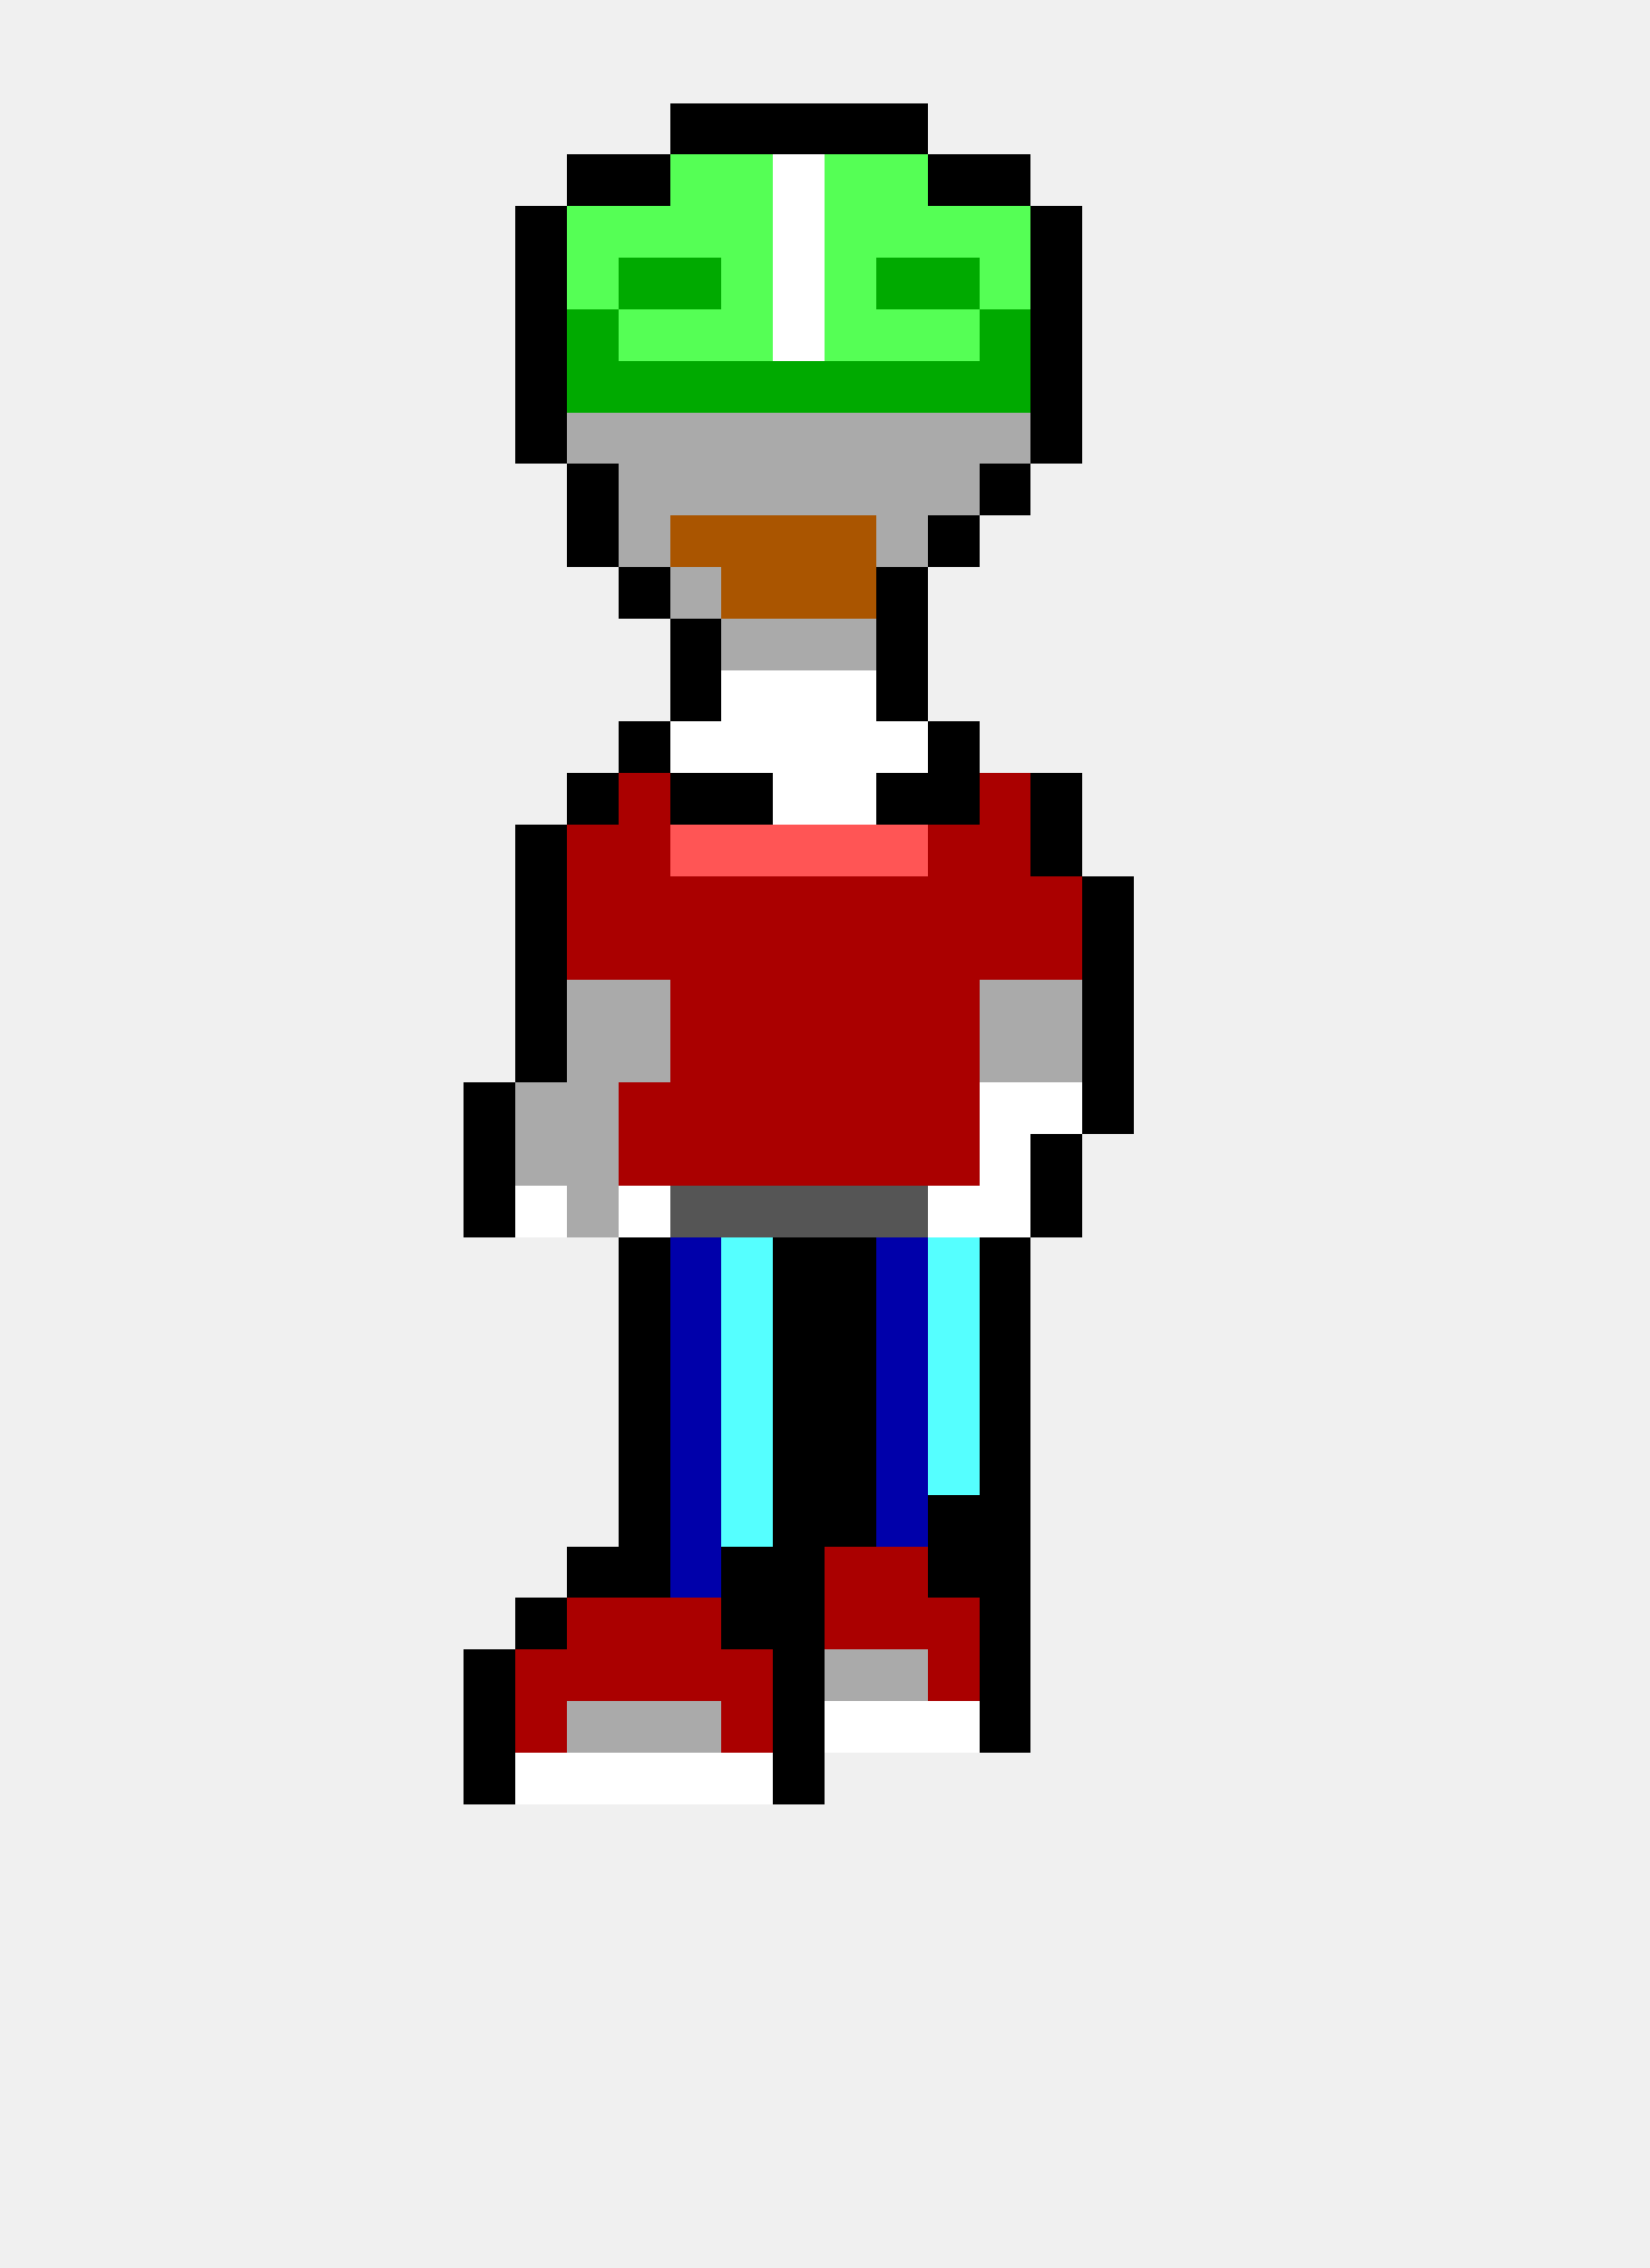
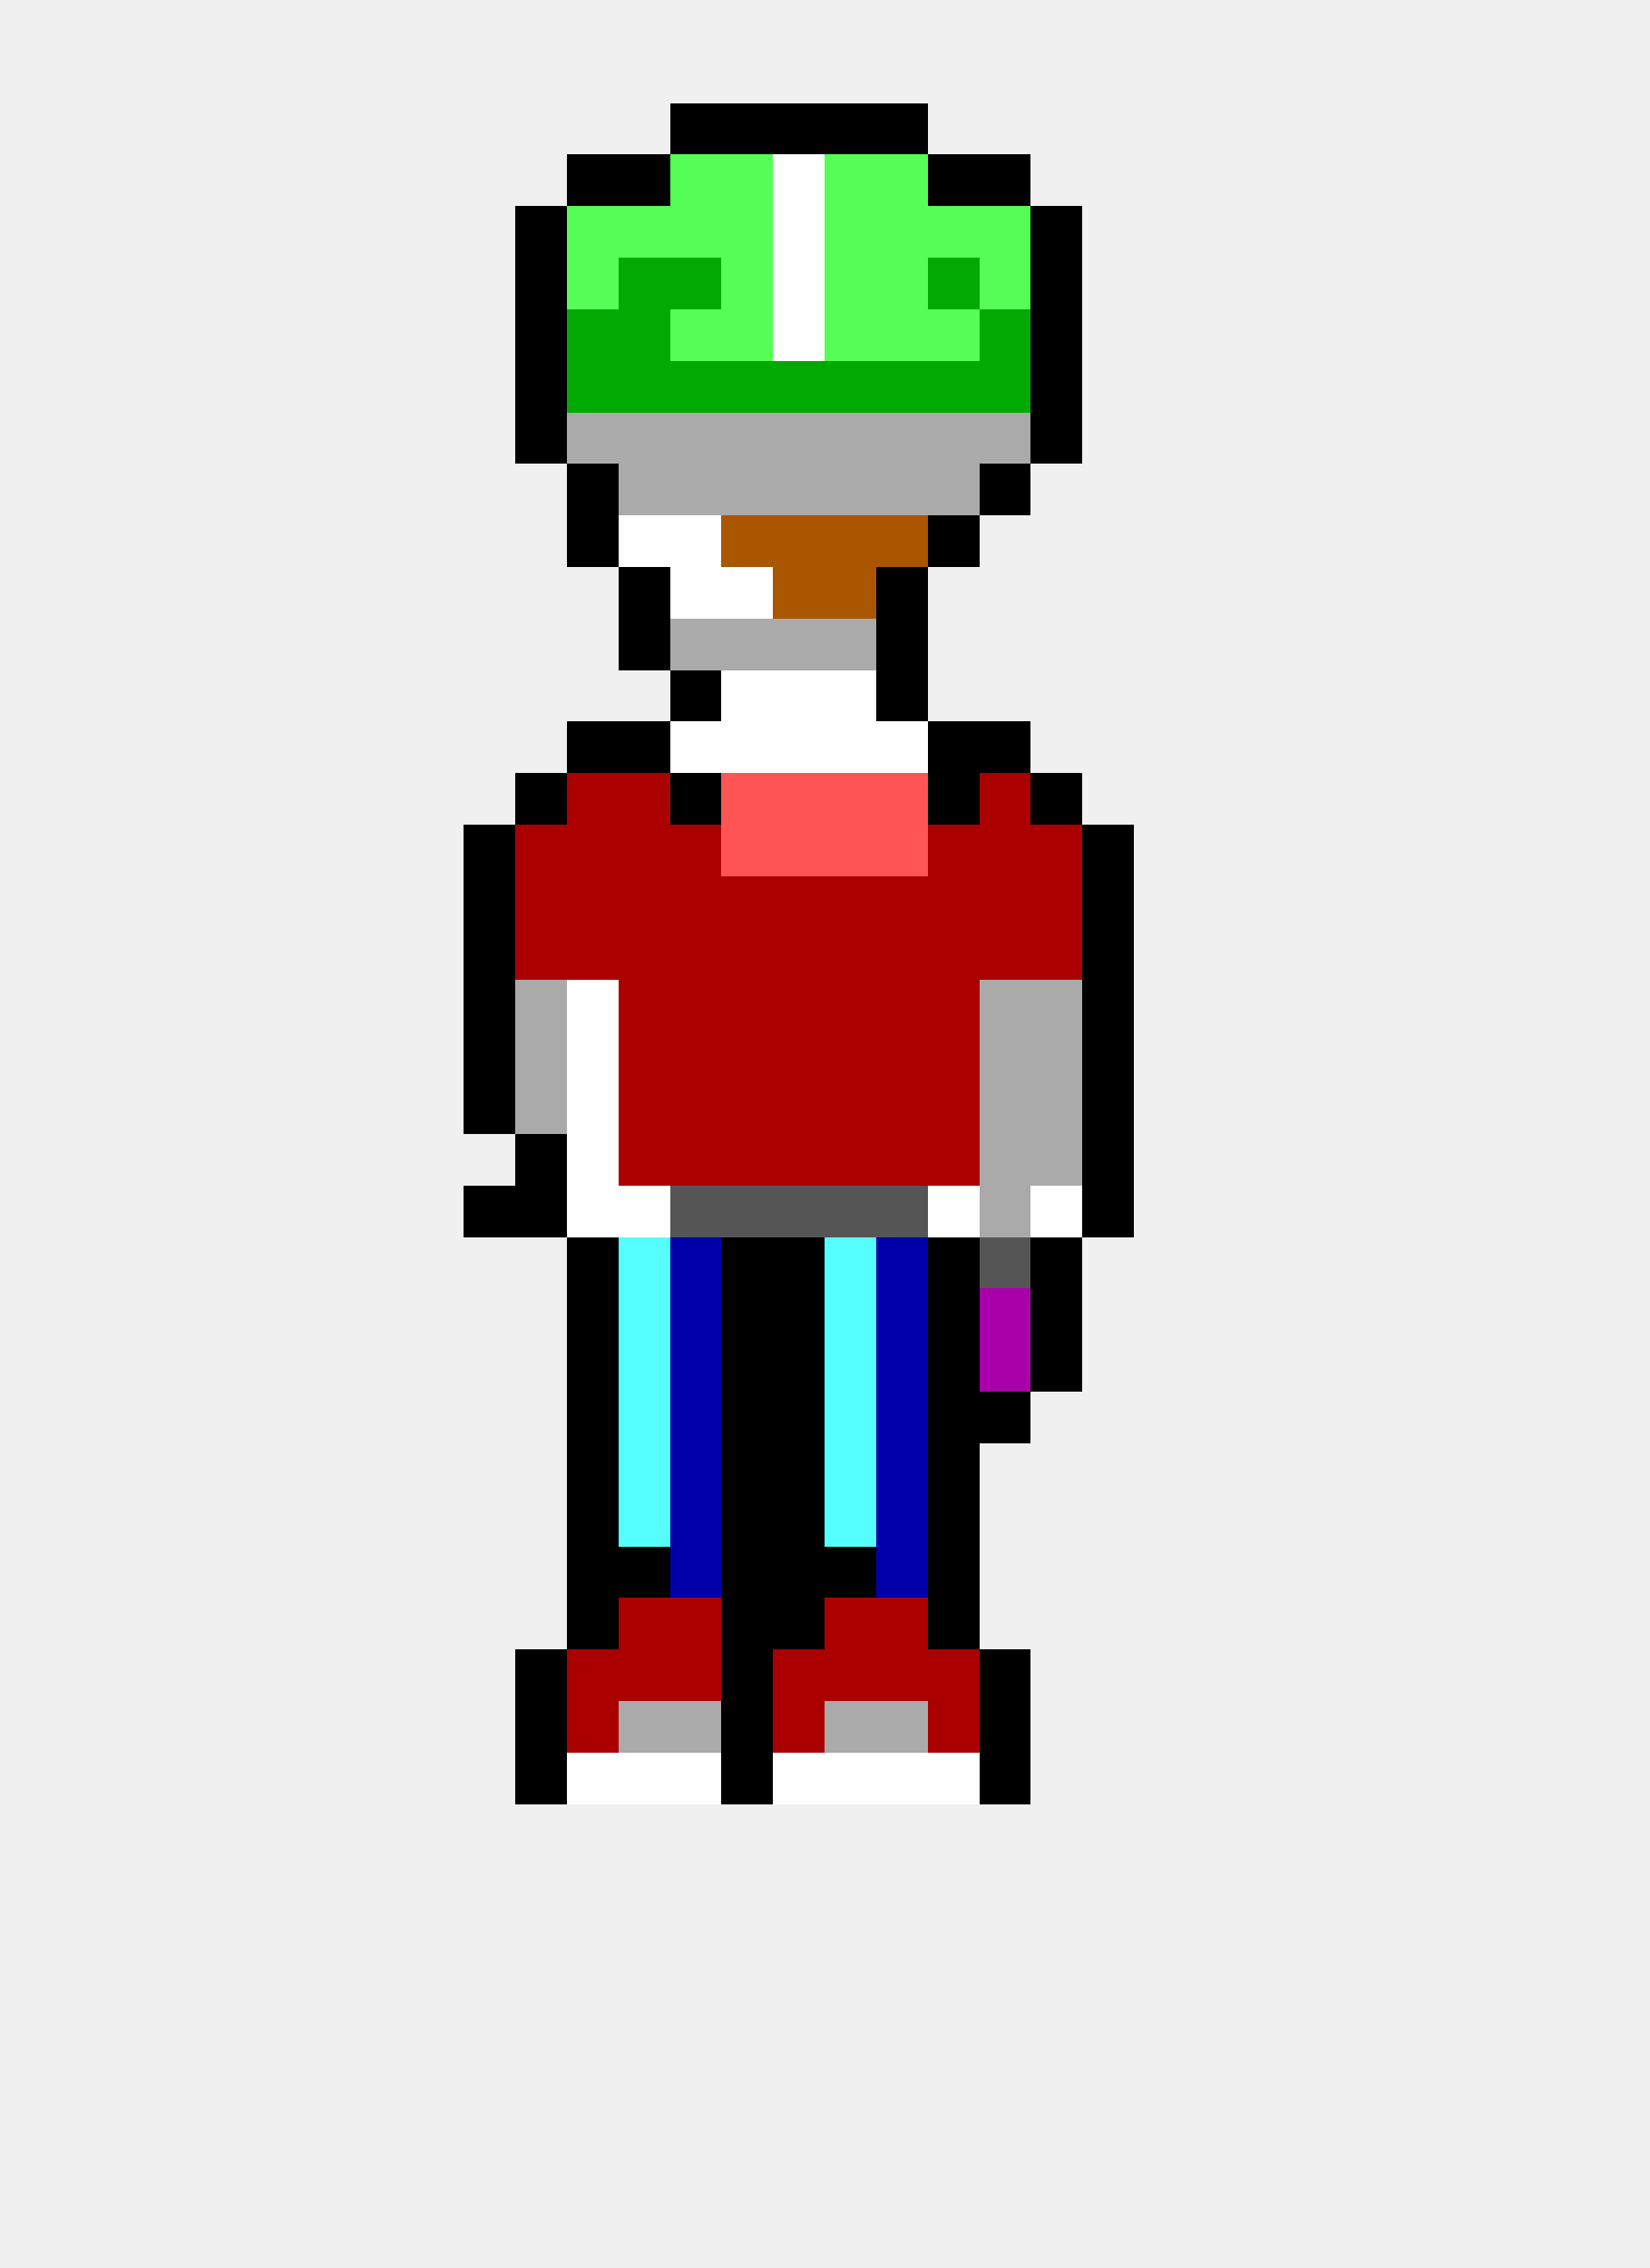
<svg xmlns="http://www.w3.org/2000/svg" width="32" height="44" viewBox="0 0 32 44" shape-rendering="crispEdges">
  <rect x="13" y="2" width="1" height="1" fill="#000000" />
  <rect x="14" y="2" width="1" height="1" fill="#000000" />
  <rect x="15" y="2" width="1" height="1" fill="#000000" />
  <rect x="16" y="2" width="1" height="1" fill="#000000" />
  <rect x="17" y="2" width="1" height="1" fill="#000000" />
  <rect x="11" y="3" width="1" height="1" fill="#000000" />
  <rect x="12" y="3" width="1" height="1" fill="#000000" />
  <rect x="13" y="3" width="1" height="1" fill="#55ff55" />
  <rect x="14" y="3" width="1" height="1" fill="#55ff55" />
  <rect x="15" y="3" width="1" height="1" fill="#ffffff" />
  <rect x="16" y="3" width="1" height="1" fill="#55ff55" />
  <rect x="17" y="3" width="1" height="1" fill="#55ff55" />
  <rect x="18" y="3" width="1" height="1" fill="#000000" />
  <rect x="19" y="3" width="1" height="1" fill="#000000" />
  <rect x="10" y="4" width="1" height="1" fill="#000000" />
  <rect x="11" y="4" width="1" height="1" fill="#55ff55" />
  <rect x="12" y="4" width="1" height="1" fill="#55ff55" />
  <rect x="13" y="4" width="1" height="1" fill="#55ff55" />
  <rect x="14" y="4" width="1" height="1" fill="#55ff55" />
  <rect x="15" y="4" width="1" height="1" fill="#ffffff" />
  <rect x="16" y="4" width="1" height="1" fill="#55ff55" />
  <rect x="17" y="4" width="1" height="1" fill="#55ff55" />
  <rect x="18" y="4" width="1" height="1" fill="#55ff55" />
  <rect x="19" y="4" width="1" height="1" fill="#55ff55" />
  <rect x="20" y="4" width="1" height="1" fill="#000000" />
  <rect x="10" y="5" width="1" height="1" fill="#000000" />
  <rect x="11" y="5" width="1" height="1" fill="#55ff55" />
  <rect x="12" y="5" width="1" height="1" fill="#00aa00" />
  <rect x="13" y="5" width="1" height="1" fill="#00aa00" />
  <rect x="14" y="5" width="1" height="1" fill="#55ff55" />
  <rect x="15" y="5" width="1" height="1" fill="#ffffff" />
  <rect x="16" y="5" width="1" height="1" fill="#55ff55" />
-   <rect x="17" y="5" width="1" height="1" fill="#00aa00" />
+   <rect x="17" y="5" width="1" height="1" fill="#55ff55" />
  <rect x="18" y="5" width="1" height="1" fill="#00aa00" />
  <rect x="19" y="5" width="1" height="1" fill="#55ff55" />
  <rect x="20" y="5" width="1" height="1" fill="#000000" />
  <rect x="10" y="6" width="1" height="1" fill="#000000" />
  <rect x="11" y="6" width="1" height="1" fill="#00aa00" />
-   <rect x="12" y="6" width="1" height="1" fill="#55ff55" />
+   <rect x="12" y="6" width="1" height="1" fill="#00aa00" />
  <rect x="13" y="6" width="1" height="1" fill="#55ff55" />
  <rect x="14" y="6" width="1" height="1" fill="#55ff55" />
  <rect x="15" y="6" width="1" height="1" fill="#ffffff" />
  <rect x="16" y="6" width="1" height="1" fill="#55ff55" />
  <rect x="17" y="6" width="1" height="1" fill="#55ff55" />
  <rect x="18" y="6" width="1" height="1" fill="#55ff55" />
  <rect x="19" y="6" width="1" height="1" fill="#00aa00" />
  <rect x="20" y="6" width="1" height="1" fill="#000000" />
  <rect x="10" y="7" width="1" height="1" fill="#000000" />
  <rect x="11" y="7" width="1" height="1" fill="#00aa00" />
  <rect x="12" y="7" width="1" height="1" fill="#00aa00" />
  <rect x="13" y="7" width="1" height="1" fill="#00aa00" />
  <rect x="14" y="7" width="1" height="1" fill="#00aa00" />
  <rect x="15" y="7" width="1" height="1" fill="#00aa00" />
  <rect x="16" y="7" width="1" height="1" fill="#00aa00" />
  <rect x="17" y="7" width="1" height="1" fill="#00aa00" />
  <rect x="18" y="7" width="1" height="1" fill="#00aa00" />
  <rect x="19" y="7" width="1" height="1" fill="#00aa00" />
  <rect x="20" y="7" width="1" height="1" fill="#000000" />
  <rect x="10" y="8" width="1" height="1" fill="#000000" />
  <rect x="11" y="8" width="1" height="1" fill="#aaaaaa" />
  <rect x="12" y="8" width="1" height="1" fill="#aaaaaa" />
  <rect x="13" y="8" width="1" height="1" fill="#aaaaaa" />
  <rect x="14" y="8" width="1" height="1" fill="#aaaaaa" />
  <rect x="15" y="8" width="1" height="1" fill="#aaaaaa" />
  <rect x="16" y="8" width="1" height="1" fill="#aaaaaa" />
  <rect x="17" y="8" width="1" height="1" fill="#aaaaaa" />
  <rect x="18" y="8" width="1" height="1" fill="#aaaaaa" />
  <rect x="19" y="8" width="1" height="1" fill="#aaaaaa" />
  <rect x="20" y="8" width="1" height="1" fill="#000000" />
  <rect x="11" y="9" width="1" height="1" fill="#000000" />
  <rect x="12" y="9" width="1" height="1" fill="#aaaaaa" />
  <rect x="13" y="9" width="1" height="1" fill="#aaaaaa" />
  <rect x="14" y="9" width="1" height="1" fill="#aaaaaa" />
  <rect x="15" y="9" width="1" height="1" fill="#aaaaaa" />
  <rect x="16" y="9" width="1" height="1" fill="#aaaaaa" />
  <rect x="17" y="9" width="1" height="1" fill="#aaaaaa" />
  <rect x="18" y="9" width="1" height="1" fill="#aaaaaa" />
  <rect x="19" y="9" width="1" height="1" fill="#000000" />
  <rect x="11" y="10" width="1" height="1" fill="#000000" />
-   <rect x="12" y="10" width="1" height="1" fill="#aaaaaa" />
-   <rect x="13" y="10" width="1" height="1" fill="#aa5500" />
+   <rect x="12" y="10" width="1" height="1" fill="#ffffff" />
+   <rect x="13" y="10" width="1" height="1" fill="#ffffff" />
  <rect x="14" y="10" width="1" height="1" fill="#aa5500" />
  <rect x="15" y="10" width="1" height="1" fill="#aa5500" />
  <rect x="16" y="10" width="1" height="1" fill="#aa5500" />
-   <rect x="17" y="10" width="1" height="1" fill="#aaaaaa" />
+   <rect x="17" y="10" width="1" height="1" fill="#aa5500" />
  <rect x="18" y="10" width="1" height="1" fill="#000000" />
  <rect x="12" y="11" width="1" height="1" fill="#000000" />
-   <rect x="13" y="11" width="1" height="1" fill="#aaaaaa" />
-   <rect x="14" y="11" width="1" height="1" fill="#aa5500" />
+   <rect x="13" y="11" width="1" height="1" fill="#ffffff" />
+   <rect x="14" y="11" width="1" height="1" fill="#ffffff" />
  <rect x="15" y="11" width="1" height="1" fill="#aa5500" />
  <rect x="16" y="11" width="1" height="1" fill="#aa5500" />
  <rect x="17" y="11" width="1" height="1" fill="#000000" />
-   <rect x="13" y="12" width="1" height="1" fill="#000000" />
+   <rect x="12" y="12" width="1" height="1" fill="#000000" />
+   <rect x="13" y="12" width="1" height="1" fill="#aaaaaa" />
  <rect x="14" y="12" width="1" height="1" fill="#aaaaaa" />
  <rect x="15" y="12" width="1" height="1" fill="#aaaaaa" />
  <rect x="16" y="12" width="1" height="1" fill="#aaaaaa" />
  <rect x="17" y="12" width="1" height="1" fill="#000000" />
  <rect x="13" y="13" width="1" height="1" fill="#000000" />
  <rect x="14" y="13" width="1" height="1" fill="#ffffff" />
  <rect x="15" y="13" width="1" height="1" fill="#ffffff" />
  <rect x="16" y="13" width="1" height="1" fill="#ffffff" />
  <rect x="17" y="13" width="1" height="1" fill="#000000" />
+   <rect x="11" y="14" width="1" height="1" fill="#000000" />
  <rect x="12" y="14" width="1" height="1" fill="#000000" />
  <rect x="13" y="14" width="1" height="1" fill="#ffffff" />
  <rect x="14" y="14" width="1" height="1" fill="#ffffff" />
  <rect x="15" y="14" width="1" height="1" fill="#ffffff" />
  <rect x="16" y="14" width="1" height="1" fill="#ffffff" />
  <rect x="17" y="14" width="1" height="1" fill="#ffffff" />
  <rect x="18" y="14" width="1" height="1" fill="#000000" />
-   <rect x="11" y="15" width="1" height="1" fill="#000000" />
+   <rect x="19" y="14" width="1" height="1" fill="#000000" />
+   <rect x="10" y="15" width="1" height="1" fill="#000000" />
+   <rect x="11" y="15" width="1" height="1" fill="#aa0000" />
  <rect x="12" y="15" width="1" height="1" fill="#aa0000" />
  <rect x="13" y="15" width="1" height="1" fill="#000000" />
-   <rect x="14" y="15" width="1" height="1" fill="#000000" />
-   <rect x="15" y="15" width="1" height="1" fill="#ffffff" />
-   <rect x="16" y="15" width="1" height="1" fill="#ffffff" />
-   <rect x="17" y="15" width="1" height="1" fill="#000000" />
+   <rect x="14" y="15" width="1" height="1" fill="#ff5555" />
+   <rect x="15" y="15" width="1" height="1" fill="#ff5555" />
+   <rect x="16" y="15" width="1" height="1" fill="#ff5555" />
+   <rect x="17" y="15" width="1" height="1" fill="#ff5555" />
  <rect x="18" y="15" width="1" height="1" fill="#000000" />
  <rect x="19" y="15" width="1" height="1" fill="#aa0000" />
  <rect x="20" y="15" width="1" height="1" fill="#000000" />
-   <rect x="10" y="16" width="1" height="1" fill="#000000" />
+   <rect x="9" y="16" width="1" height="1" fill="#000000" />
+   <rect x="10" y="16" width="1" height="1" fill="#aa0000" />
  <rect x="11" y="16" width="1" height="1" fill="#aa0000" />
  <rect x="12" y="16" width="1" height="1" fill="#aa0000" />
-   <rect x="13" y="16" width="1" height="1" fill="#ff5555" />
+   <rect x="13" y="16" width="1" height="1" fill="#aa0000" />
  <rect x="14" y="16" width="1" height="1" fill="#ff5555" />
  <rect x="15" y="16" width="1" height="1" fill="#ff5555" />
  <rect x="16" y="16" width="1" height="1" fill="#ff5555" />
  <rect x="17" y="16" width="1" height="1" fill="#ff5555" />
  <rect x="18" y="16" width="1" height="1" fill="#aa0000" />
  <rect x="19" y="16" width="1" height="1" fill="#aa0000" />
-   <rect x="20" y="16" width="1" height="1" fill="#000000" />
-   <rect x="10" y="17" width="1" height="1" fill="#000000" />
+   <rect x="20" y="16" width="1" height="1" fill="#aa0000" />
+   <rect x="21" y="16" width="1" height="1" fill="#000000" />
+   <rect x="9" y="17" width="1" height="1" fill="#000000" />
+   <rect x="10" y="17" width="1" height="1" fill="#aa0000" />
  <rect x="11" y="17" width="1" height="1" fill="#aa0000" />
  <rect x="12" y="17" width="1" height="1" fill="#aa0000" />
  <rect x="13" y="17" width="1" height="1" fill="#aa0000" />
  <rect x="14" y="17" width="1" height="1" fill="#aa0000" />
  <rect x="15" y="17" width="1" height="1" fill="#aa0000" />
  <rect x="16" y="17" width="1" height="1" fill="#aa0000" />
  <rect x="17" y="17" width="1" height="1" fill="#aa0000" />
  <rect x="18" y="17" width="1" height="1" fill="#aa0000" />
  <rect x="19" y="17" width="1" height="1" fill="#aa0000" />
  <rect x="20" y="17" width="1" height="1" fill="#aa0000" />
  <rect x="21" y="17" width="1" height="1" fill="#000000" />
-   <rect x="10" y="18" width="1" height="1" fill="#000000" />
+   <rect x="9" y="18" width="1" height="1" fill="#000000" />
+   <rect x="10" y="18" width="1" height="1" fill="#aa0000" />
  <rect x="11" y="18" width="1" height="1" fill="#aa0000" />
  <rect x="12" y="18" width="1" height="1" fill="#aa0000" />
  <rect x="13" y="18" width="1" height="1" fill="#aa0000" />
  <rect x="14" y="18" width="1" height="1" fill="#aa0000" />
  <rect x="15" y="18" width="1" height="1" fill="#aa0000" />
  <rect x="16" y="18" width="1" height="1" fill="#aa0000" />
  <rect x="17" y="18" width="1" height="1" fill="#aa0000" />
  <rect x="18" y="18" width="1" height="1" fill="#aa0000" />
  <rect x="19" y="18" width="1" height="1" fill="#aa0000" />
  <rect x="20" y="18" width="1" height="1" fill="#aa0000" />
  <rect x="21" y="18" width="1" height="1" fill="#000000" />
-   <rect x="10" y="19" width="1" height="1" fill="#000000" />
-   <rect x="11" y="19" width="1" height="1" fill="#aaaaaa" />
-   <rect x="12" y="19" width="1" height="1" fill="#aaaaaa" />
+   <rect x="9" y="19" width="1" height="1" fill="#000000" />
+   <rect x="10" y="19" width="1" height="1" fill="#aaaaaa" />
+   <rect x="11" y="19" width="1" height="1" fill="#ffffff" />
+   <rect x="12" y="19" width="1" height="1" fill="#aa0000" />
  <rect x="13" y="19" width="1" height="1" fill="#aa0000" />
  <rect x="14" y="19" width="1" height="1" fill="#aa0000" />
  <rect x="15" y="19" width="1" height="1" fill="#aa0000" />
  <rect x="16" y="19" width="1" height="1" fill="#aa0000" />
  <rect x="17" y="19" width="1" height="1" fill="#aa0000" />
  <rect x="18" y="19" width="1" height="1" fill="#aa0000" />
  <rect x="19" y="19" width="1" height="1" fill="#aaaaaa" />
  <rect x="20" y="19" width="1" height="1" fill="#aaaaaa" />
  <rect x="21" y="19" width="1" height="1" fill="#000000" />
-   <rect x="10" y="20" width="1" height="1" fill="#000000" />
-   <rect x="11" y="20" width="1" height="1" fill="#aaaaaa" />
-   <rect x="12" y="20" width="1" height="1" fill="#aaaaaa" />
+   <rect x="9" y="20" width="1" height="1" fill="#000000" />
+   <rect x="10" y="20" width="1" height="1" fill="#aaaaaa" />
+   <rect x="11" y="20" width="1" height="1" fill="#ffffff" />
+   <rect x="12" y="20" width="1" height="1" fill="#aa0000" />
  <rect x="13" y="20" width="1" height="1" fill="#aa0000" />
  <rect x="14" y="20" width="1" height="1" fill="#aa0000" />
  <rect x="15" y="20" width="1" height="1" fill="#aa0000" />
  <rect x="16" y="20" width="1" height="1" fill="#aa0000" />
  <rect x="17" y="20" width="1" height="1" fill="#aa0000" />
  <rect x="18" y="20" width="1" height="1" fill="#aa0000" />
  <rect x="19" y="20" width="1" height="1" fill="#aaaaaa" />
  <rect x="20" y="20" width="1" height="1" fill="#aaaaaa" />
  <rect x="21" y="20" width="1" height="1" fill="#000000" />
  <rect x="9" y="21" width="1" height="1" fill="#000000" />
  <rect x="10" y="21" width="1" height="1" fill="#aaaaaa" />
-   <rect x="11" y="21" width="1" height="1" fill="#aaaaaa" />
+   <rect x="11" y="21" width="1" height="1" fill="#ffffff" />
  <rect x="12" y="21" width="1" height="1" fill="#aa0000" />
  <rect x="13" y="21" width="1" height="1" fill="#aa0000" />
  <rect x="14" y="21" width="1" height="1" fill="#aa0000" />
  <rect x="15" y="21" width="1" height="1" fill="#aa0000" />
  <rect x="16" y="21" width="1" height="1" fill="#aa0000" />
  <rect x="17" y="21" width="1" height="1" fill="#aa0000" />
  <rect x="18" y="21" width="1" height="1" fill="#aa0000" />
-   <rect x="19" y="21" width="1" height="1" fill="#ffffff" />
-   <rect x="20" y="21" width="1" height="1" fill="#ffffff" />
+   <rect x="19" y="21" width="1" height="1" fill="#aaaaaa" />
+   <rect x="20" y="21" width="1" height="1" fill="#aaaaaa" />
  <rect x="21" y="21" width="1" height="1" fill="#000000" />
-   <rect x="9" y="22" width="1" height="1" fill="#000000" />
-   <rect x="10" y="22" width="1" height="1" fill="#aaaaaa" />
-   <rect x="11" y="22" width="1" height="1" fill="#aaaaaa" />
+   <rect x="10" y="22" width="1" height="1" fill="#000000" />
+   <rect x="11" y="22" width="1" height="1" fill="#ffffff" />
  <rect x="12" y="22" width="1" height="1" fill="#aa0000" />
  <rect x="13" y="22" width="1" height="1" fill="#aa0000" />
  <rect x="14" y="22" width="1" height="1" fill="#aa0000" />
  <rect x="15" y="22" width="1" height="1" fill="#aa0000" />
  <rect x="16" y="22" width="1" height="1" fill="#aa0000" />
  <rect x="17" y="22" width="1" height="1" fill="#aa0000" />
  <rect x="18" y="22" width="1" height="1" fill="#aa0000" />
-   <rect x="19" y="22" width="1" height="1" fill="#ffffff" />
-   <rect x="20" y="22" width="1" height="1" fill="#000000" />
+   <rect x="19" y="22" width="1" height="1" fill="#aaaaaa" />
+   <rect x="20" y="22" width="1" height="1" fill="#aaaaaa" />
+   <rect x="21" y="22" width="1" height="1" fill="#000000" />
  <rect x="9" y="23" width="1" height="1" fill="#000000" />
-   <rect x="10" y="23" width="1" height="1" fill="#ffffff" />
-   <rect x="11" y="23" width="1" height="1" fill="#aaaaaa" />
+   <rect x="10" y="23" width="1" height="1" fill="#000000" />
+   <rect x="11" y="23" width="1" height="1" fill="#ffffff" />
  <rect x="12" y="23" width="1" height="1" fill="#ffffff" />
  <rect x="13" y="23" width="1" height="1" fill="#555555" />
  <rect x="14" y="23" width="1" height="1" fill="#555555" />
  <rect x="15" y="23" width="1" height="1" fill="#555555" />
  <rect x="16" y="23" width="1" height="1" fill="#555555" />
  <rect x="17" y="23" width="1" height="1" fill="#555555" />
  <rect x="18" y="23" width="1" height="1" fill="#ffffff" />
-   <rect x="19" y="23" width="1" height="1" fill="#ffffff" />
-   <rect x="20" y="23" width="1" height="1" fill="#000000" />
-   <rect x="12" y="24" width="1" height="1" fill="#000000" />
+   <rect x="19" y="23" width="1" height="1" fill="#aaaaaa" />
+   <rect x="20" y="23" width="1" height="1" fill="#ffffff" />
+   <rect x="21" y="23" width="1" height="1" fill="#000000" />
+   <rect x="11" y="24" width="1" height="1" fill="#000000" />
+   <rect x="12" y="24" width="1" height="1" fill="#55ffff" />
  <rect x="13" y="24" width="1" height="1" fill="#0000aa" />
-   <rect x="14" y="24" width="1" height="1" fill="#55ffff" />
+   <rect x="14" y="24" width="1" height="1" fill="#000000" />
  <rect x="15" y="24" width="1" height="1" fill="#000000" />
-   <rect x="16" y="24" width="1" height="1" fill="#000000" />
+   <rect x="16" y="24" width="1" height="1" fill="#55ffff" />
  <rect x="17" y="24" width="1" height="1" fill="#0000aa" />
-   <rect x="18" y="24" width="1" height="1" fill="#55ffff" />
-   <rect x="19" y="24" width="1" height="1" fill="#000000" />
-   <rect x="12" y="25" width="1" height="1" fill="#000000" />
+   <rect x="18" y="24" width="1" height="1" fill="#000000" />
+   <rect x="19" y="24" width="1" height="1" fill="#555555" />
+   <rect x="20" y="24" width="1" height="1" fill="#000000" />
+   <rect x="11" y="25" width="1" height="1" fill="#000000" />
+   <rect x="12" y="25" width="1" height="1" fill="#55ffff" />
  <rect x="13" y="25" width="1" height="1" fill="#0000aa" />
-   <rect x="14" y="25" width="1" height="1" fill="#55ffff" />
+   <rect x="14" y="25" width="1" height="1" fill="#000000" />
  <rect x="15" y="25" width="1" height="1" fill="#000000" />
-   <rect x="16" y="25" width="1" height="1" fill="#000000" />
+   <rect x="16" y="25" width="1" height="1" fill="#55ffff" />
  <rect x="17" y="25" width="1" height="1" fill="#0000aa" />
-   <rect x="18" y="25" width="1" height="1" fill="#55ffff" />
-   <rect x="19" y="25" width="1" height="1" fill="#000000" />
-   <rect x="12" y="26" width="1" height="1" fill="#000000" />
+   <rect x="18" y="25" width="1" height="1" fill="#000000" />
+   <rect x="19" y="25" width="1" height="1" fill="#aa00aa" />
+   <rect x="20" y="25" width="1" height="1" fill="#000000" />
+   <rect x="11" y="26" width="1" height="1" fill="#000000" />
+   <rect x="12" y="26" width="1" height="1" fill="#55ffff" />
  <rect x="13" y="26" width="1" height="1" fill="#0000aa" />
-   <rect x="14" y="26" width="1" height="1" fill="#55ffff" />
+   <rect x="14" y="26" width="1" height="1" fill="#000000" />
  <rect x="15" y="26" width="1" height="1" fill="#000000" />
-   <rect x="16" y="26" width="1" height="1" fill="#000000" />
+   <rect x="16" y="26" width="1" height="1" fill="#55ffff" />
  <rect x="17" y="26" width="1" height="1" fill="#0000aa" />
-   <rect x="18" y="26" width="1" height="1" fill="#55ffff" />
-   <rect x="19" y="26" width="1" height="1" fill="#000000" />
-   <rect x="12" y="27" width="1" height="1" fill="#000000" />
+   <rect x="18" y="26" width="1" height="1" fill="#000000" />
+   <rect x="19" y="26" width="1" height="1" fill="#aa00aa" />
+   <rect x="20" y="26" width="1" height="1" fill="#000000" />
+   <rect x="11" y="27" width="1" height="1" fill="#000000" />
+   <rect x="12" y="27" width="1" height="1" fill="#55ffff" />
  <rect x="13" y="27" width="1" height="1" fill="#0000aa" />
-   <rect x="14" y="27" width="1" height="1" fill="#55ffff" />
+   <rect x="14" y="27" width="1" height="1" fill="#000000" />
  <rect x="15" y="27" width="1" height="1" fill="#000000" />
-   <rect x="16" y="27" width="1" height="1" fill="#000000" />
+   <rect x="16" y="27" width="1" height="1" fill="#55ffff" />
  <rect x="17" y="27" width="1" height="1" fill="#0000aa" />
-   <rect x="18" y="27" width="1" height="1" fill="#55ffff" />
+   <rect x="18" y="27" width="1" height="1" fill="#000000" />
  <rect x="19" y="27" width="1" height="1" fill="#000000" />
-   <rect x="12" y="28" width="1" height="1" fill="#000000" />
+   <rect x="11" y="28" width="1" height="1" fill="#000000" />
+   <rect x="12" y="28" width="1" height="1" fill="#55ffff" />
  <rect x="13" y="28" width="1" height="1" fill="#0000aa" />
-   <rect x="14" y="28" width="1" height="1" fill="#55ffff" />
+   <rect x="14" y="28" width="1" height="1" fill="#000000" />
  <rect x="15" y="28" width="1" height="1" fill="#000000" />
-   <rect x="16" y="28" width="1" height="1" fill="#000000" />
+   <rect x="16" y="28" width="1" height="1" fill="#55ffff" />
  <rect x="17" y="28" width="1" height="1" fill="#0000aa" />
-   <rect x="18" y="28" width="1" height="1" fill="#55ffff" />
-   <rect x="19" y="28" width="1" height="1" fill="#000000" />
-   <rect x="12" y="29" width="1" height="1" fill="#000000" />
+   <rect x="18" y="28" width="1" height="1" fill="#000000" />
+   <rect x="11" y="29" width="1" height="1" fill="#000000" />
+   <rect x="12" y="29" width="1" height="1" fill="#55ffff" />
  <rect x="13" y="29" width="1" height="1" fill="#0000aa" />
-   <rect x="14" y="29" width="1" height="1" fill="#55ffff" />
+   <rect x="14" y="29" width="1" height="1" fill="#000000" />
  <rect x="15" y="29" width="1" height="1" fill="#000000" />
-   <rect x="16" y="29" width="1" height="1" fill="#000000" />
+   <rect x="16" y="29" width="1" height="1" fill="#55ffff" />
  <rect x="17" y="29" width="1" height="1" fill="#0000aa" />
  <rect x="18" y="29" width="1" height="1" fill="#000000" />
-   <rect x="19" y="29" width="1" height="1" fill="#000000" />
  <rect x="11" y="30" width="1" height="1" fill="#000000" />
  <rect x="12" y="30" width="1" height="1" fill="#000000" />
  <rect x="13" y="30" width="1" height="1" fill="#0000aa" />
  <rect x="14" y="30" width="1" height="1" fill="#000000" />
  <rect x="15" y="30" width="1" height="1" fill="#000000" />
-   <rect x="16" y="30" width="1" height="1" fill="#aa0000" />
-   <rect x="17" y="30" width="1" height="1" fill="#aa0000" />
+   <rect x="16" y="30" width="1" height="1" fill="#000000" />
+   <rect x="17" y="30" width="1" height="1" fill="#0000aa" />
  <rect x="18" y="30" width="1" height="1" fill="#000000" />
-   <rect x="19" y="30" width="1" height="1" fill="#000000" />
-   <rect x="10" y="31" width="1" height="1" fill="#000000" />
-   <rect x="11" y="31" width="1" height="1" fill="#aa0000" />
+   <rect x="11" y="31" width="1" height="1" fill="#000000" />
  <rect x="12" y="31" width="1" height="1" fill="#aa0000" />
  <rect x="13" y="31" width="1" height="1" fill="#aa0000" />
  <rect x="14" y="31" width="1" height="1" fill="#000000" />
  <rect x="15" y="31" width="1" height="1" fill="#000000" />
  <rect x="16" y="31" width="1" height="1" fill="#aa0000" />
  <rect x="17" y="31" width="1" height="1" fill="#aa0000" />
-   <rect x="18" y="31" width="1" height="1" fill="#aa0000" />
-   <rect x="19" y="31" width="1" height="1" fill="#000000" />
-   <rect x="9" y="32" width="1" height="1" fill="#000000" />
-   <rect x="10" y="32" width="1" height="1" fill="#aa0000" />
+   <rect x="18" y="31" width="1" height="1" fill="#000000" />
+   <rect x="10" y="32" width="1" height="1" fill="#000000" />
  <rect x="11" y="32" width="1" height="1" fill="#aa0000" />
  <rect x="12" y="32" width="1" height="1" fill="#aa0000" />
  <rect x="13" y="32" width="1" height="1" fill="#aa0000" />
-   <rect x="14" y="32" width="1" height="1" fill="#aa0000" />
-   <rect x="15" y="32" width="1" height="1" fill="#000000" />
-   <rect x="16" y="32" width="1" height="1" fill="#aaaaaa" />
-   <rect x="17" y="32" width="1" height="1" fill="#aaaaaa" />
+   <rect x="14" y="32" width="1" height="1" fill="#000000" />
+   <rect x="15" y="32" width="1" height="1" fill="#aa0000" />
+   <rect x="16" y="32" width="1" height="1" fill="#aa0000" />
+   <rect x="17" y="32" width="1" height="1" fill="#aa0000" />
  <rect x="18" y="32" width="1" height="1" fill="#aa0000" />
  <rect x="19" y="32" width="1" height="1" fill="#000000" />
-   <rect x="9" y="33" width="1" height="1" fill="#000000" />
-   <rect x="10" y="33" width="1" height="1" fill="#aa0000" />
-   <rect x="11" y="33" width="1" height="1" fill="#aaaaaa" />
+   <rect x="10" y="33" width="1" height="1" fill="#000000" />
+   <rect x="11" y="33" width="1" height="1" fill="#aa0000" />
  <rect x="12" y="33" width="1" height="1" fill="#aaaaaa" />
  <rect x="13" y="33" width="1" height="1" fill="#aaaaaa" />
-   <rect x="14" y="33" width="1" height="1" fill="#aa0000" />
-   <rect x="15" y="33" width="1" height="1" fill="#000000" />
-   <rect x="16" y="33" width="1" height="1" fill="#ffffff" />
-   <rect x="17" y="33" width="1" height="1" fill="#ffffff" />
-   <rect x="18" y="33" width="1" height="1" fill="#ffffff" />
+   <rect x="14" y="33" width="1" height="1" fill="#000000" />
+   <rect x="15" y="33" width="1" height="1" fill="#aa0000" />
+   <rect x="16" y="33" width="1" height="1" fill="#aaaaaa" />
+   <rect x="17" y="33" width="1" height="1" fill="#aaaaaa" />
+   <rect x="18" y="33" width="1" height="1" fill="#aa0000" />
  <rect x="19" y="33" width="1" height="1" fill="#000000" />
-   <rect x="9" y="34" width="1" height="1" fill="#000000" />
-   <rect x="10" y="34" width="1" height="1" fill="#ffffff" />
+   <rect x="10" y="34" width="1" height="1" fill="#000000" />
  <rect x="11" y="34" width="1" height="1" fill="#ffffff" />
  <rect x="12" y="34" width="1" height="1" fill="#ffffff" />
  <rect x="13" y="34" width="1" height="1" fill="#ffffff" />
-   <rect x="14" y="34" width="1" height="1" fill="#ffffff" />
-   <rect x="15" y="34" width="1" height="1" fill="#000000" />
+   <rect x="14" y="34" width="1" height="1" fill="#000000" />
+   <rect x="15" y="34" width="1" height="1" fill="#ffffff" />
+   <rect x="16" y="34" width="1" height="1" fill="#ffffff" />
+   <rect x="17" y="34" width="1" height="1" fill="#ffffff" />
+   <rect x="18" y="34" width="1" height="1" fill="#ffffff" />
+   <rect x="19" y="34" width="1" height="1" fill="#000000" />
</svg>
